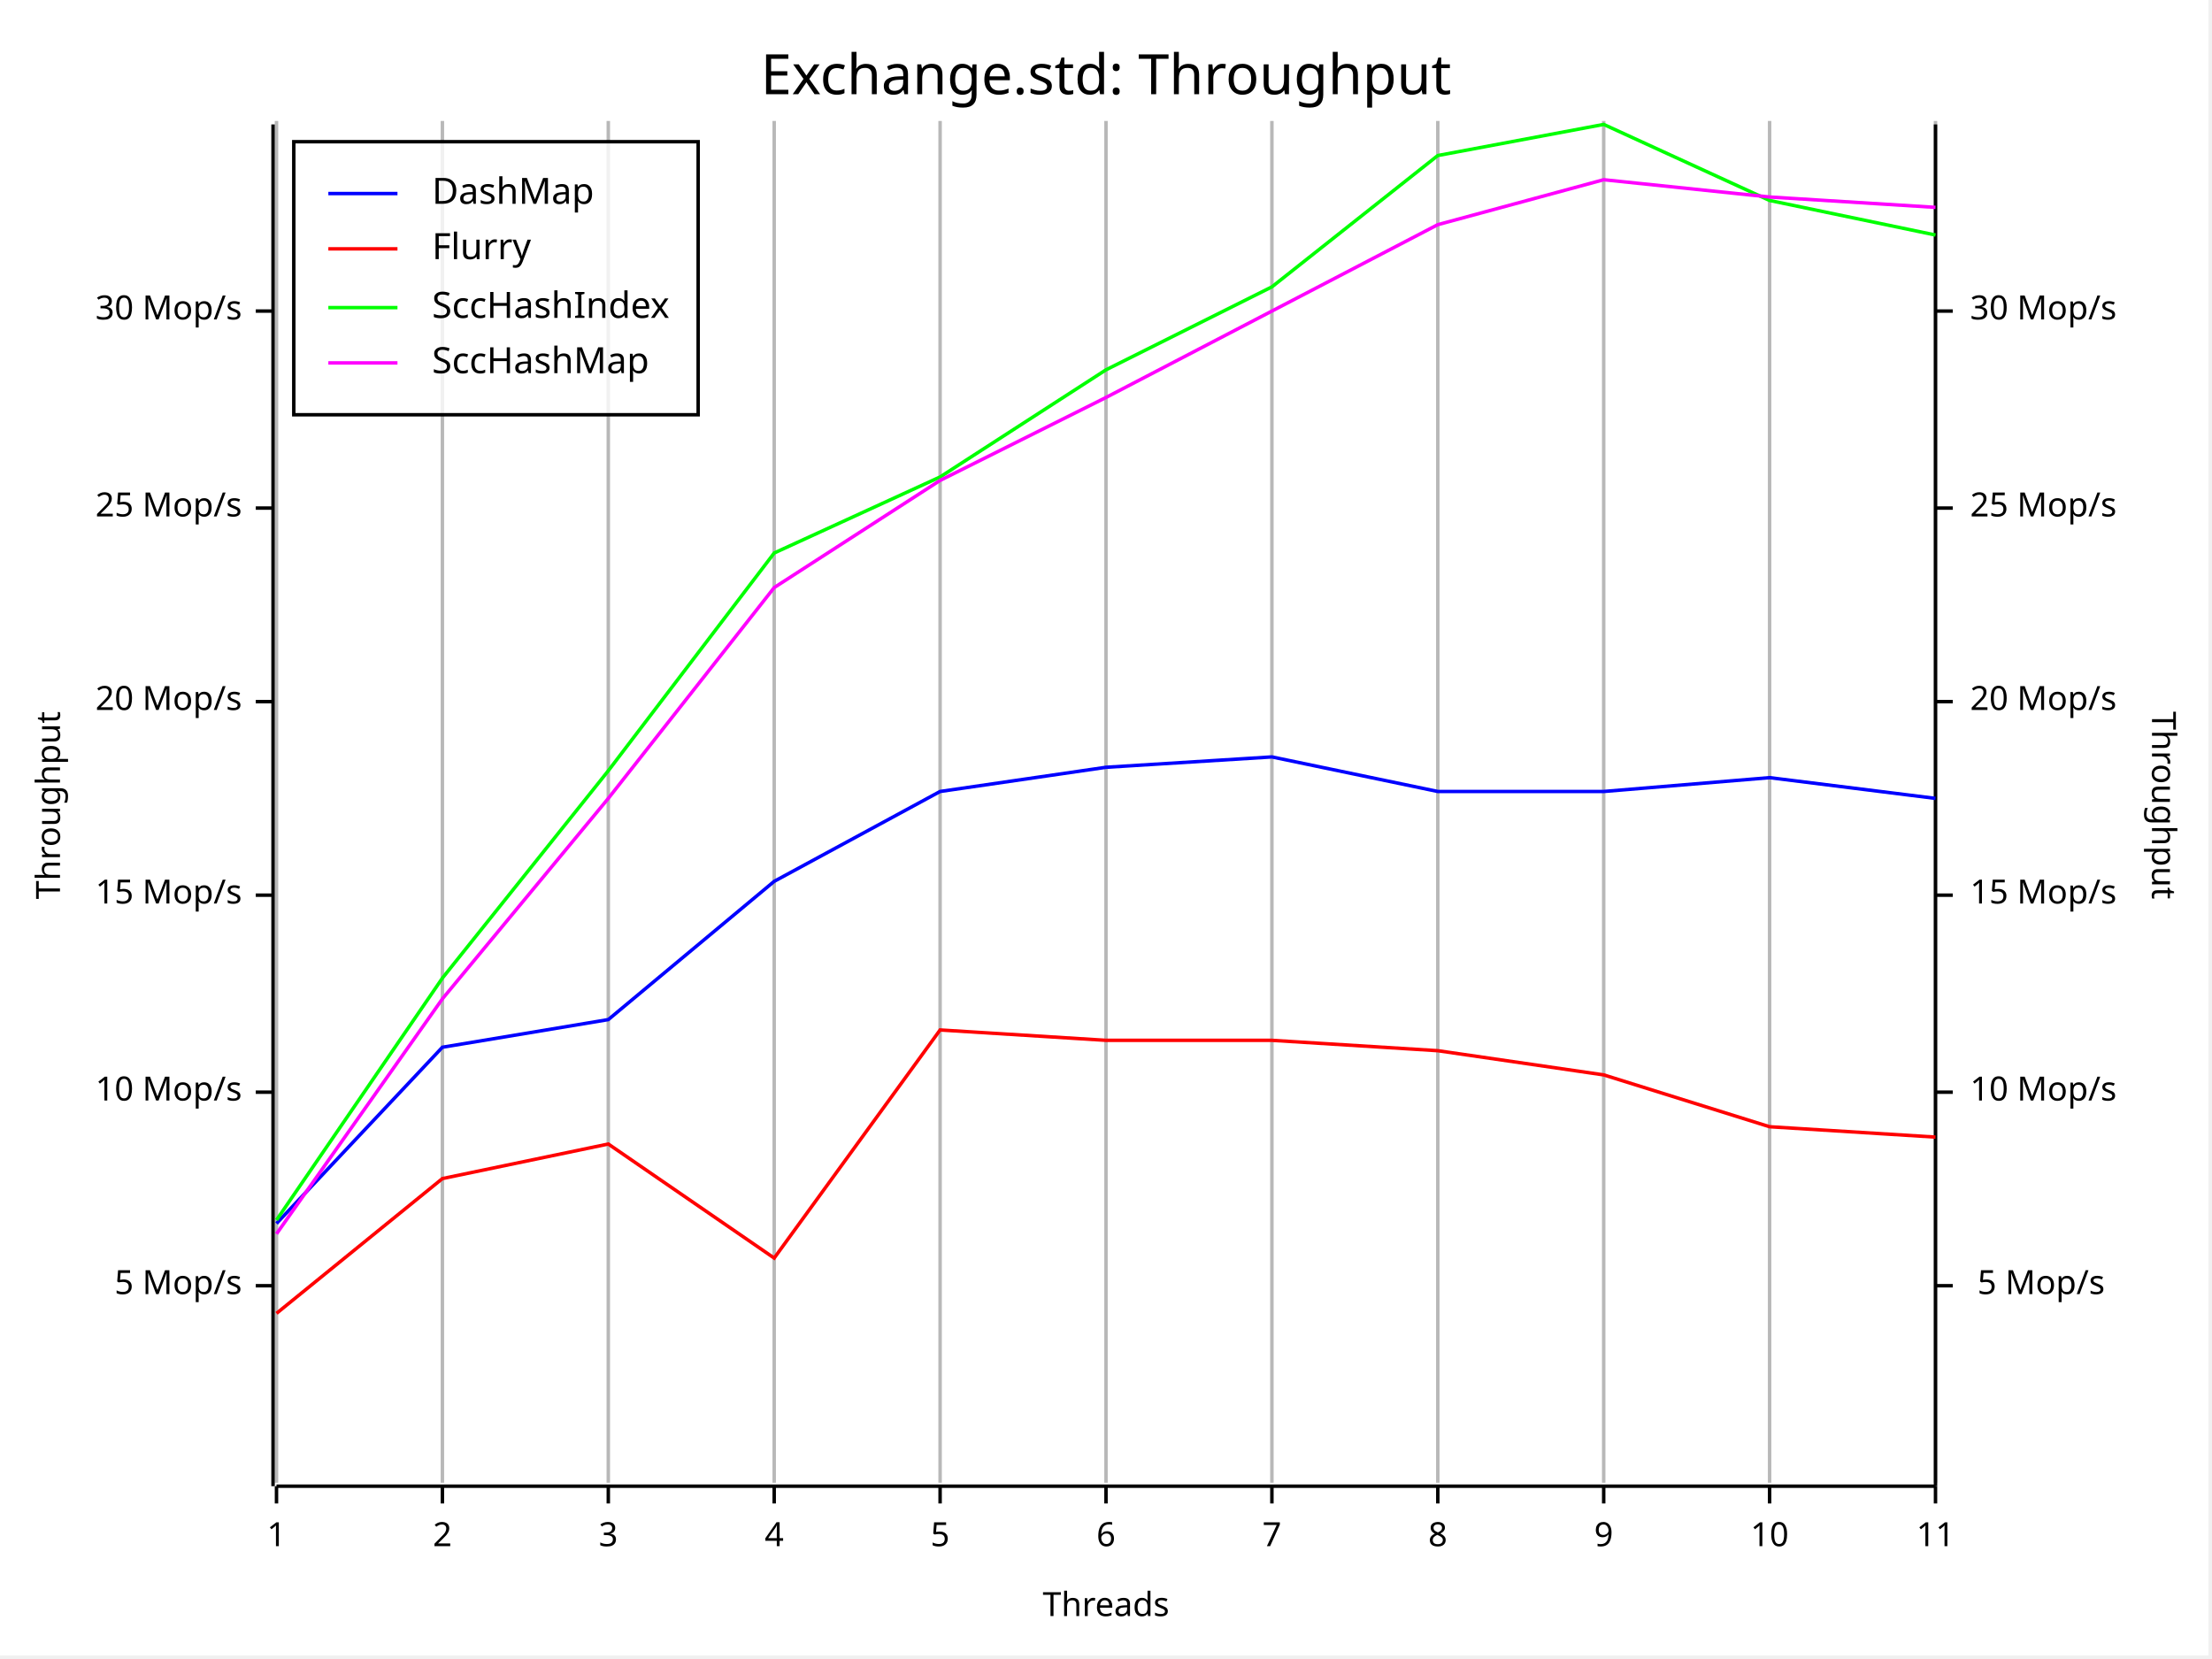
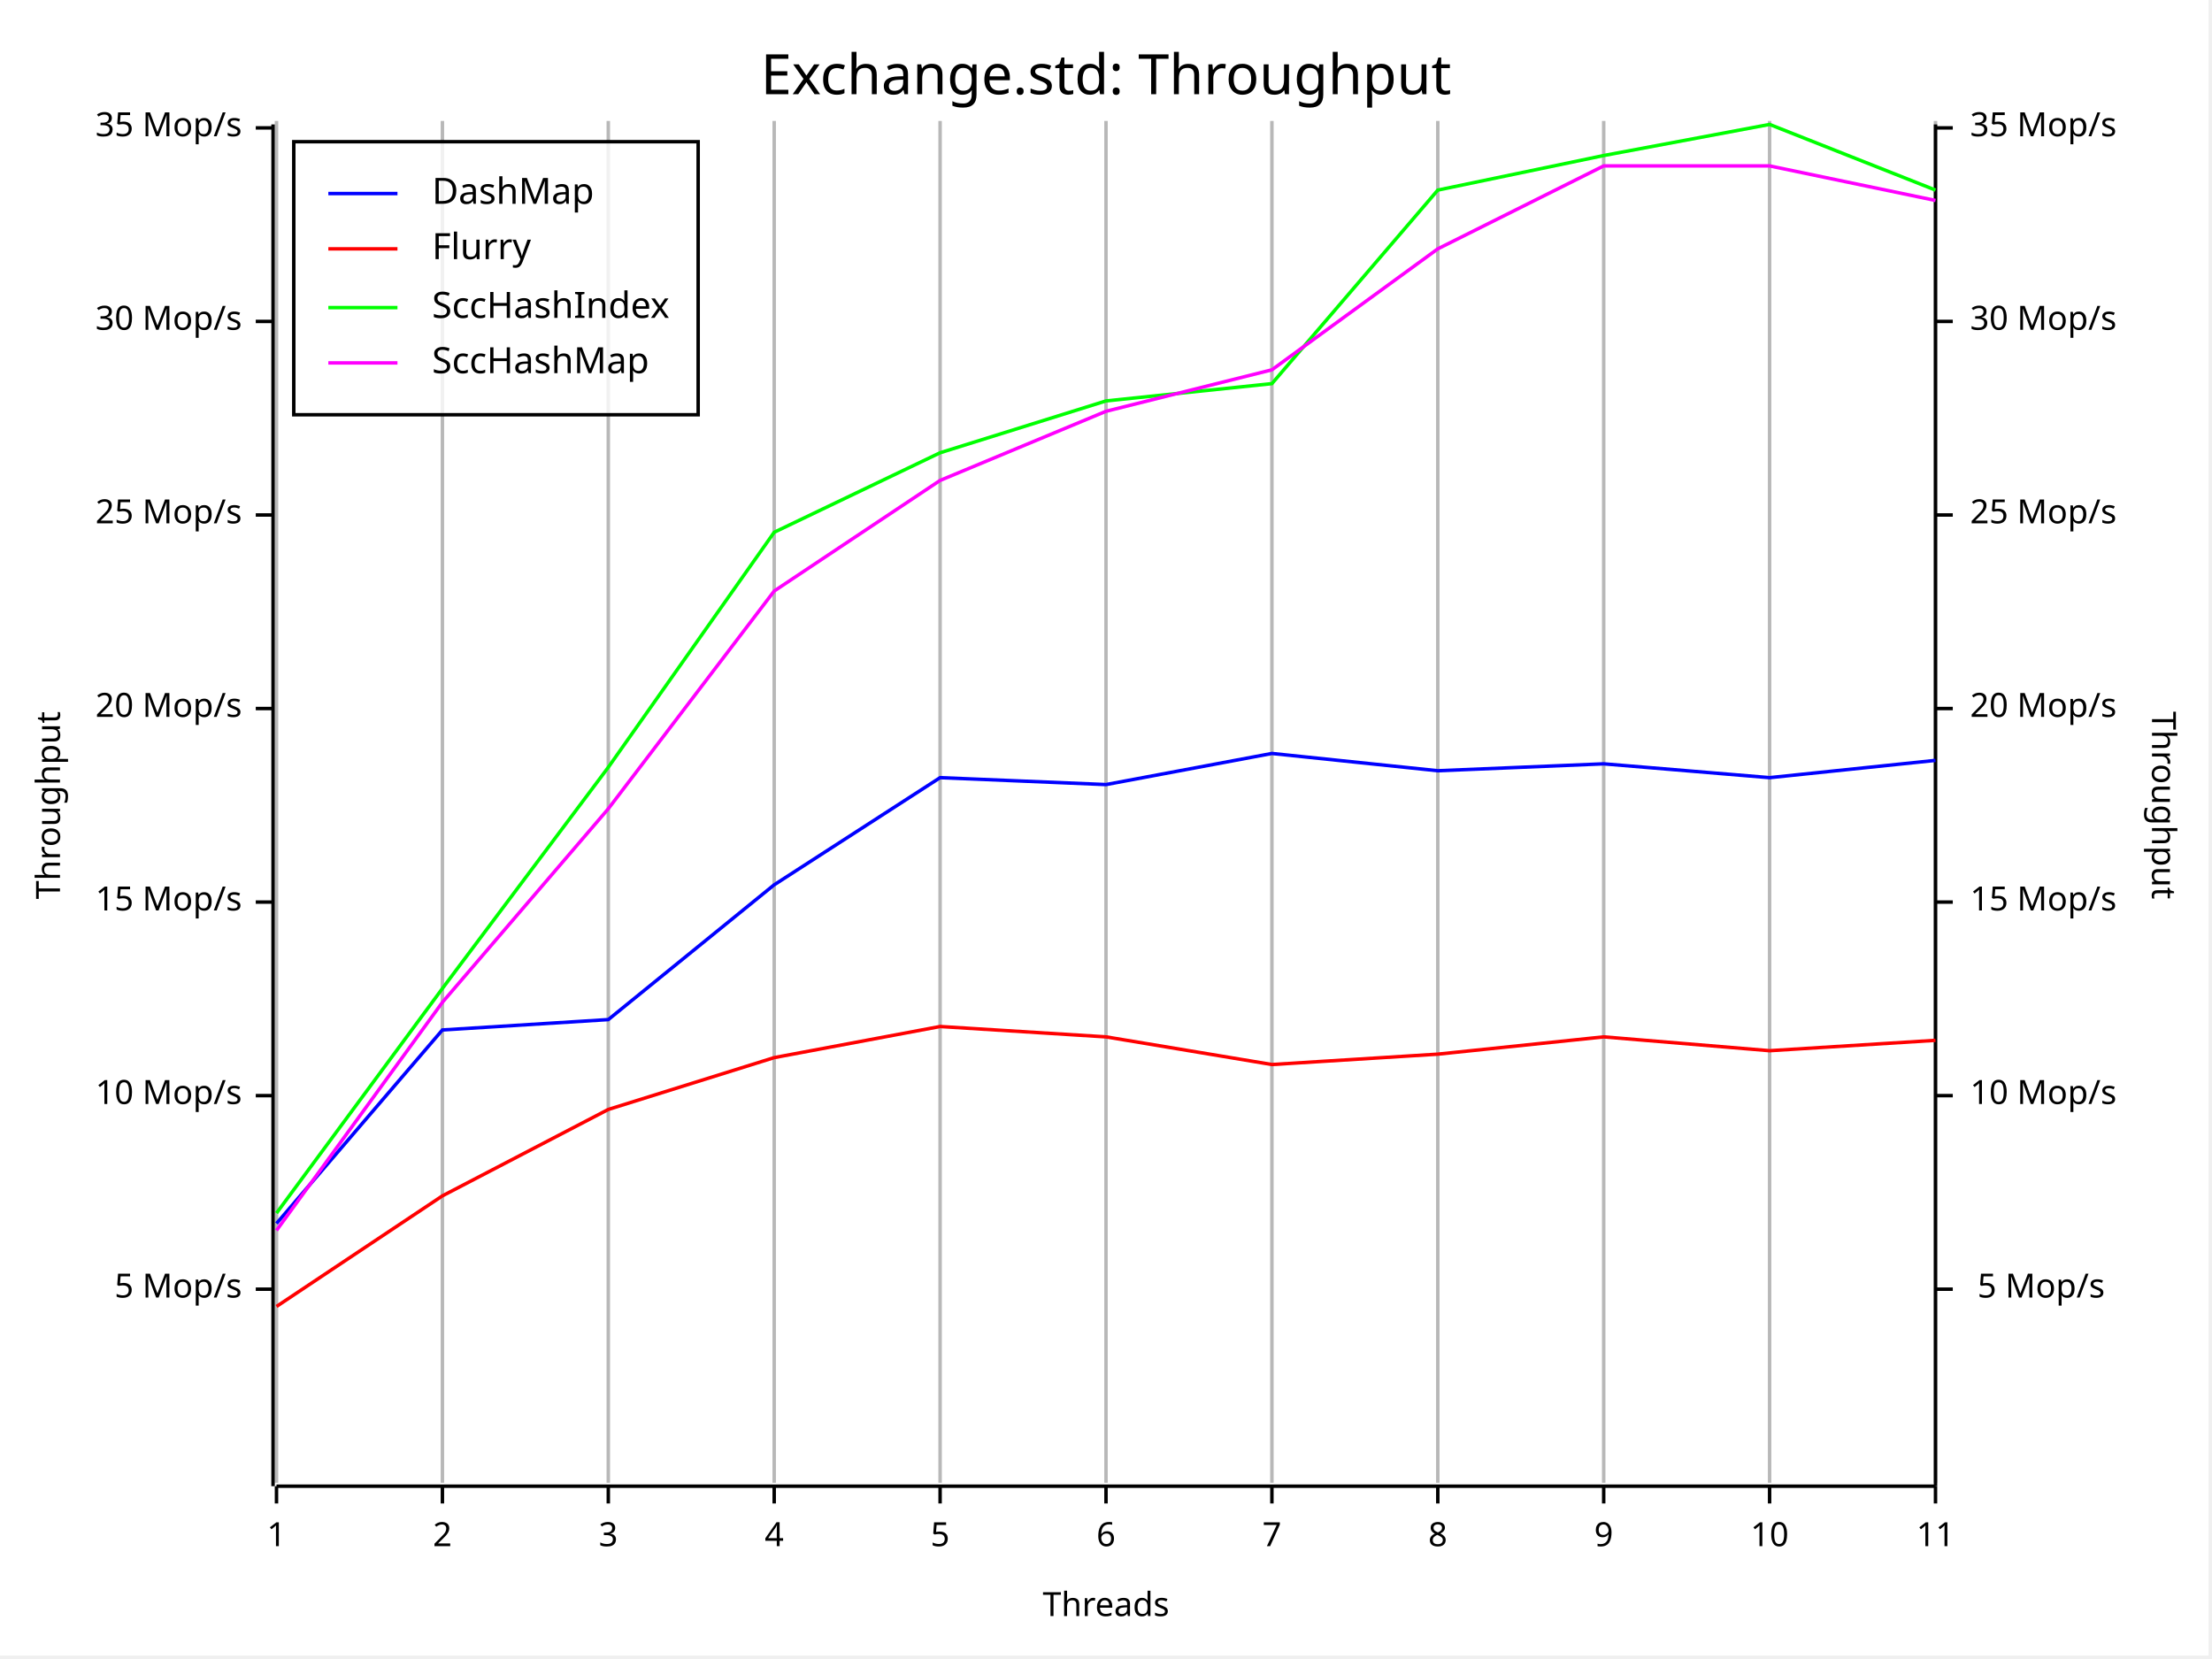
<svg xmlns="http://www.w3.org/2000/svg" width="640" height="480" viewBox="0 0 640 480">
  <rect x="0" y="0" width="639" height="479" opacity="1" fill="#FFFFFF" stroke="none" />
  <text x="320" y="15" dy="0.76em" text-anchor="middle" font-family="Fira Code" font-size="16.129" opacity="1" fill="#000000">
Exchange.std: Throughput
</text>
  <line opacity="0.1" stroke="#000000" stroke-width="1" x1="80" y1="429" x2="80" y2="35" />
  <line opacity="0.1" stroke="#000000" stroke-width="1" x1="128" y1="429" x2="128" y2="35" />
  <line opacity="0.1" stroke="#000000" stroke-width="1" x1="176" y1="429" x2="176" y2="35" />
  <line opacity="0.1" stroke="#000000" stroke-width="1" x1="224" y1="429" x2="224" y2="35" />
  <line opacity="0.1" stroke="#000000" stroke-width="1" x1="272" y1="429" x2="272" y2="35" />
  <line opacity="0.1" stroke="#000000" stroke-width="1" x1="320" y1="429" x2="320" y2="35" />
  <line opacity="0.1" stroke="#000000" stroke-width="1" x1="368" y1="429" x2="368" y2="35" />
  <line opacity="0.1" stroke="#000000" stroke-width="1" x1="416" y1="429" x2="416" y2="35" />
  <line opacity="0.1" stroke="#000000" stroke-width="1" x1="464" y1="429" x2="464" y2="35" />
  <line opacity="0.1" stroke="#000000" stroke-width="1" x1="512" y1="429" x2="512" y2="35" />
  <line opacity="0.1" stroke="#000000" stroke-width="1" x1="560" y1="429" x2="560" y2="35" />
  <text x="10" y="233" dy="0.76em" text-anchor="middle" font-family="sans-serif" font-size="9.677" opacity="1" fill="#000000" transform="rotate(270, 10, 233)">
Throughput
</text>
  <text x="320" y="470" dy="-0.5ex" text-anchor="middle" font-family="sans-serif" font-size="9.677" opacity="1" fill="#000000">
Threads
</text>
  <text x="630" y="233" dy="0.76em" text-anchor="middle" font-family="sans-serif" font-size="9.677" opacity="1" fill="#000000" transform="rotate(90, 630, 233)">
Throughput
</text>
  <line opacity="0.2" stroke="#000000" stroke-width="1" x1="80" y1="429" x2="80" y2="35" />
  <line opacity="0.2" stroke="#000000" stroke-width="1" x1="128" y1="429" x2="128" y2="35" />
  <line opacity="0.2" stroke="#000000" stroke-width="1" x1="176" y1="429" x2="176" y2="35" />
  <line opacity="0.2" stroke="#000000" stroke-width="1" x1="224" y1="429" x2="224" y2="35" />
  <line opacity="0.2" stroke="#000000" stroke-width="1" x1="272" y1="429" x2="272" y2="35" />
  <line opacity="0.2" stroke="#000000" stroke-width="1" x1="320" y1="429" x2="320" y2="35" />
  <line opacity="0.2" stroke="#000000" stroke-width="1" x1="368" y1="429" x2="368" y2="35" />
  <line opacity="0.2" stroke="#000000" stroke-width="1" x1="416" y1="429" x2="416" y2="35" />
  <line opacity="0.2" stroke="#000000" stroke-width="1" x1="464" y1="429" x2="464" y2="35" />
  <line opacity="0.2" stroke="#000000" stroke-width="1" x1="512" y1="429" x2="512" y2="35" />
  <line opacity="0.2" stroke="#000000" stroke-width="1" x1="560" y1="429" x2="560" y2="35" />
  <polyline fill="none" opacity="1" stroke="#000000" stroke-width="1" points="79,36 79,430 " />
-   <text x="70" y="372" dy="0.5ex" text-anchor="end" font-family="sans-serif" font-size="9.677" opacity="1" fill="#000000">
+   <text x="70" y="373" dy="0.5ex" text-anchor="end" font-family="sans-serif" font-size="9.677" opacity="1" fill="#000000">
5 Mop/s
</text>
-   <polyline fill="none" opacity="1" stroke="#000000" stroke-width="1" points="74,372 79,372 " />
-   <text x="70" y="316" dy="0.5ex" text-anchor="end" font-family="sans-serif" font-size="9.677" opacity="1" fill="#000000">
+   <polyline fill="none" opacity="1" stroke="#000000" stroke-width="1" points="74,373 79,373 " />
+   <text x="70" y="317" dy="0.5ex" text-anchor="end" font-family="sans-serif" font-size="9.677" opacity="1" fill="#000000">
10 Mop/s
</text>
-   <polyline fill="none" opacity="1" stroke="#000000" stroke-width="1" points="74,316 79,316 " />
-   <text x="70" y="259" dy="0.5ex" text-anchor="end" font-family="sans-serif" font-size="9.677" opacity="1" fill="#000000">
+   <polyline fill="none" opacity="1" stroke="#000000" stroke-width="1" points="74,317 79,317 " />
+   <text x="70" y="261" dy="0.5ex" text-anchor="end" font-family="sans-serif" font-size="9.677" opacity="1" fill="#000000">
15 Mop/s
</text>
-   <polyline fill="none" opacity="1" stroke="#000000" stroke-width="1" points="74,259 79,259 " />
-   <text x="70" y="203" dy="0.5ex" text-anchor="end" font-family="sans-serif" font-size="9.677" opacity="1" fill="#000000">
+   <polyline fill="none" opacity="1" stroke="#000000" stroke-width="1" points="74,261 79,261 " />
+   <text x="70" y="205" dy="0.5ex" text-anchor="end" font-family="sans-serif" font-size="9.677" opacity="1" fill="#000000">
20 Mop/s
</text>
-   <polyline fill="none" opacity="1" stroke="#000000" stroke-width="1" points="74,203 79,203 " />
-   <text x="70" y="147" dy="0.5ex" text-anchor="end" font-family="sans-serif" font-size="9.677" opacity="1" fill="#000000">
+   <polyline fill="none" opacity="1" stroke="#000000" stroke-width="1" points="74,205 79,205 " />
+   <text x="70" y="149" dy="0.5ex" text-anchor="end" font-family="sans-serif" font-size="9.677" opacity="1" fill="#000000">
25 Mop/s
</text>
-   <polyline fill="none" opacity="1" stroke="#000000" stroke-width="1" points="74,147 79,147 " />
-   <text x="70" y="90" dy="0.5ex" text-anchor="end" font-family="sans-serif" font-size="9.677" opacity="1" fill="#000000">
+   <polyline fill="none" opacity="1" stroke="#000000" stroke-width="1" points="74,149 79,149 " />
+   <text x="70" y="93" dy="0.5ex" text-anchor="end" font-family="sans-serif" font-size="9.677" opacity="1" fill="#000000">
30 Mop/s
</text>
-   <polyline fill="none" opacity="1" stroke="#000000" stroke-width="1" points="74,90 79,90 " />
+   <polyline fill="none" opacity="1" stroke="#000000" stroke-width="1" points="74,93 79,93 " />
+   <text x="70" y="37" dy="0.5ex" text-anchor="end" font-family="sans-serif" font-size="9.677" opacity="1" fill="#000000">
+ 35 Mop/s
+ </text>
+   <polyline fill="none" opacity="1" stroke="#000000" stroke-width="1" points="74,37 79,37 " />
  <polyline fill="none" opacity="1" stroke="#000000" stroke-width="1" points="80,430 560,430 " />
  <text x="80" y="440" dy="0.76em" text-anchor="middle" font-family="sans-serif" font-size="9.677" opacity="1" fill="#000000">
1
</text>
  <polyline fill="none" opacity="1" stroke="#000000" stroke-width="1" points="80,430 80,435 " />
  <text x="128" y="440" dy="0.76em" text-anchor="middle" font-family="sans-serif" font-size="9.677" opacity="1" fill="#000000">
2
</text>
  <polyline fill="none" opacity="1" stroke="#000000" stroke-width="1" points="128,430 128,435 " />
  <text x="176" y="440" dy="0.76em" text-anchor="middle" font-family="sans-serif" font-size="9.677" opacity="1" fill="#000000">
3
</text>
  <polyline fill="none" opacity="1" stroke="#000000" stroke-width="1" points="176,430 176,435 " />
  <text x="224" y="440" dy="0.76em" text-anchor="middle" font-family="sans-serif" font-size="9.677" opacity="1" fill="#000000">
4
</text>
  <polyline fill="none" opacity="1" stroke="#000000" stroke-width="1" points="224,430 224,435 " />
  <text x="272" y="440" dy="0.76em" text-anchor="middle" font-family="sans-serif" font-size="9.677" opacity="1" fill="#000000">
5
</text>
  <polyline fill="none" opacity="1" stroke="#000000" stroke-width="1" points="272,430 272,435 " />
  <text x="320" y="440" dy="0.76em" text-anchor="middle" font-family="sans-serif" font-size="9.677" opacity="1" fill="#000000">
6
</text>
  <polyline fill="none" opacity="1" stroke="#000000" stroke-width="1" points="320,430 320,435 " />
  <text x="368" y="440" dy="0.76em" text-anchor="middle" font-family="sans-serif" font-size="9.677" opacity="1" fill="#000000">
7
</text>
  <polyline fill="none" opacity="1" stroke="#000000" stroke-width="1" points="368,430 368,435 " />
  <text x="416" y="440" dy="0.76em" text-anchor="middle" font-family="sans-serif" font-size="9.677" opacity="1" fill="#000000">
8
</text>
  <polyline fill="none" opacity="1" stroke="#000000" stroke-width="1" points="416,430 416,435 " />
  <text x="464" y="440" dy="0.76em" text-anchor="middle" font-family="sans-serif" font-size="9.677" opacity="1" fill="#000000">
9
</text>
  <polyline fill="none" opacity="1" stroke="#000000" stroke-width="1" points="464,430 464,435 " />
  <text x="512" y="440" dy="0.76em" text-anchor="middle" font-family="sans-serif" font-size="9.677" opacity="1" fill="#000000">
10
</text>
  <polyline fill="none" opacity="1" stroke="#000000" stroke-width="1" points="512,430 512,435 " />
  <text x="560" y="440" dy="0.76em" text-anchor="middle" font-family="sans-serif" font-size="9.677" opacity="1" fill="#000000">
11
</text>
  <polyline fill="none" opacity="1" stroke="#000000" stroke-width="1" points="560,430 560,435 " />
  <polyline fill="none" opacity="1" stroke="#000000" stroke-width="1" points="560,36 560,430 " />
-   <text x="609" y="372" dy="0.5ex" text-anchor="end" font-family="sans-serif" font-size="9.677" opacity="1" fill="#000000">
+   <text x="609" y="373" dy="0.5ex" text-anchor="end" font-family="sans-serif" font-size="9.677" opacity="1" fill="#000000">
5 Mop/s
</text>
-   <polyline fill="none" opacity="1" stroke="#000000" stroke-width="1" points="560,372 565,372 " />
-   <text x="570" y="316" dy="0.5ex" text-anchor="start" font-family="sans-serif" font-size="9.677" opacity="1" fill="#000000">
+   <polyline fill="none" opacity="1" stroke="#000000" stroke-width="1" points="560,373 565,373 " />
+   <text x="570" y="317" dy="0.5ex" text-anchor="start" font-family="sans-serif" font-size="9.677" opacity="1" fill="#000000">
10 Mop/s
</text>
-   <polyline fill="none" opacity="1" stroke="#000000" stroke-width="1" points="560,316 565,316 " />
-   <text x="570" y="259" dy="0.5ex" text-anchor="start" font-family="sans-serif" font-size="9.677" opacity="1" fill="#000000">
+   <polyline fill="none" opacity="1" stroke="#000000" stroke-width="1" points="560,317 565,317 " />
+   <text x="570" y="261" dy="0.5ex" text-anchor="start" font-family="sans-serif" font-size="9.677" opacity="1" fill="#000000">
15 Mop/s
</text>
-   <polyline fill="none" opacity="1" stroke="#000000" stroke-width="1" points="560,259 565,259 " />
-   <text x="570" y="203" dy="0.5ex" text-anchor="start" font-family="sans-serif" font-size="9.677" opacity="1" fill="#000000">
+   <polyline fill="none" opacity="1" stroke="#000000" stroke-width="1" points="560,261 565,261 " />
+   <text x="570" y="205" dy="0.5ex" text-anchor="start" font-family="sans-serif" font-size="9.677" opacity="1" fill="#000000">
20 Mop/s
</text>
-   <polyline fill="none" opacity="1" stroke="#000000" stroke-width="1" points="560,203 565,203 " />
-   <text x="570" y="147" dy="0.5ex" text-anchor="start" font-family="sans-serif" font-size="9.677" opacity="1" fill="#000000">
+   <polyline fill="none" opacity="1" stroke="#000000" stroke-width="1" points="560,205 565,205 " />
+   <text x="570" y="149" dy="0.5ex" text-anchor="start" font-family="sans-serif" font-size="9.677" opacity="1" fill="#000000">
25 Mop/s
</text>
-   <polyline fill="none" opacity="1" stroke="#000000" stroke-width="1" points="560,147 565,147 " />
-   <text x="570" y="90" dy="0.5ex" text-anchor="start" font-family="sans-serif" font-size="9.677" opacity="1" fill="#000000">
+   <polyline fill="none" opacity="1" stroke="#000000" stroke-width="1" points="560,149 565,149 " />
+   <text x="570" y="93" dy="0.5ex" text-anchor="start" font-family="sans-serif" font-size="9.677" opacity="1" fill="#000000">
30 Mop/s
</text>
-   <polyline fill="none" opacity="1" stroke="#000000" stroke-width="1" points="560,90 565,90 " />
-   <polyline fill="none" opacity="1" stroke="#0000FF" stroke-width="1" points="80,354 128,303 176,295 224,255 272,229 320,222 368,219 416,229 464,229 512,225 560,231 " />
-   <polyline fill="none" opacity="1" stroke="#FF0000" stroke-width="1" points="80,380 128,341 176,331 224,364 272,298 320,301 368,301 416,304 464,311 512,326 560,329 " />
-   <polyline fill="none" opacity="1" stroke="#00FF00" stroke-width="1" points="80,353 128,283 176,223 224,160 272,138 320,107 368,83 416,45 464,36 512,58 560,68 " />
-   <polyline fill="none" opacity="1" stroke="#FF00FF" stroke-width="1" points="80,357 128,289 176,231 224,170 272,139 320,115 368,90 416,65 464,52 512,57 560,60 " />
+   <polyline fill="none" opacity="1" stroke="#000000" stroke-width="1" points="560,93 565,93 " />
+   <text x="570" y="37" dy="0.5ex" text-anchor="start" font-family="sans-serif" font-size="9.677" opacity="1" fill="#000000">
+ 35 Mop/s
+ </text>
+   <polyline fill="none" opacity="1" stroke="#000000" stroke-width="1" points="560,37 565,37 " />
+   <polyline fill="none" opacity="1" stroke="#0000FF" stroke-width="1" points="80,354 128,298 176,295 224,256 272,225 320,227 368,218 416,223 464,221 512,225 560,220 " />
+   <polyline fill="none" opacity="1" stroke="#FF0000" stroke-width="1" points="80,378 128,346 176,321 224,306 272,297 320,300 368,308 416,305 464,300 512,304 560,301 " />
+   <polyline fill="none" opacity="1" stroke="#00FF00" stroke-width="1" points="80,351 128,286 176,222 224,154 272,131 320,116 368,111 416,55 464,45 512,36 560,55 " />
+   <polyline fill="none" opacity="1" stroke="#FF00FF" stroke-width="1" points="80,356 128,290 176,234 224,171 272,139 320,119 368,107 416,72 464,48 512,48 560,58 " />
  <rect x="85" y="41" width="117" height="79" opacity="0.8" fill="#FFFFFF" stroke="none" />
  <rect x="85" y="41" width="117" height="79" opacity="1" fill="none" stroke="#000000" />
  <text x="125" y="51" dy="0.76em" text-anchor="start" font-family="Fira Code" font-size="10.484" opacity="1" fill="#000000">
DashMap
</text>
  <text x="125" y="67" dy="0.76em" text-anchor="start" font-family="Fira Code" font-size="10.484" opacity="1" fill="#000000">
Flurry
</text>
  <text x="125" y="84" dy="0.76em" text-anchor="start" font-family="Fira Code" font-size="10.484" opacity="1" fill="#000000">
SccHashIndex
</text>
  <text x="125" y="100" dy="0.76em" text-anchor="start" font-family="Fira Code" font-size="10.484" opacity="1" fill="#000000">
SccHashMap
</text>
  <polyline fill="none" opacity="1" stroke="#0000FF" stroke-width="1" points="95,56 115,56 " />
  <polyline fill="none" opacity="1" stroke="#FF0000" stroke-width="1" points="95,72 115,72 " />
  <polyline fill="none" opacity="1" stroke="#00FF00" stroke-width="1" points="95,89 115,89 " />
  <polyline fill="none" opacity="1" stroke="#FF00FF" stroke-width="1" points="95,105 115,105 " />
</svg>
